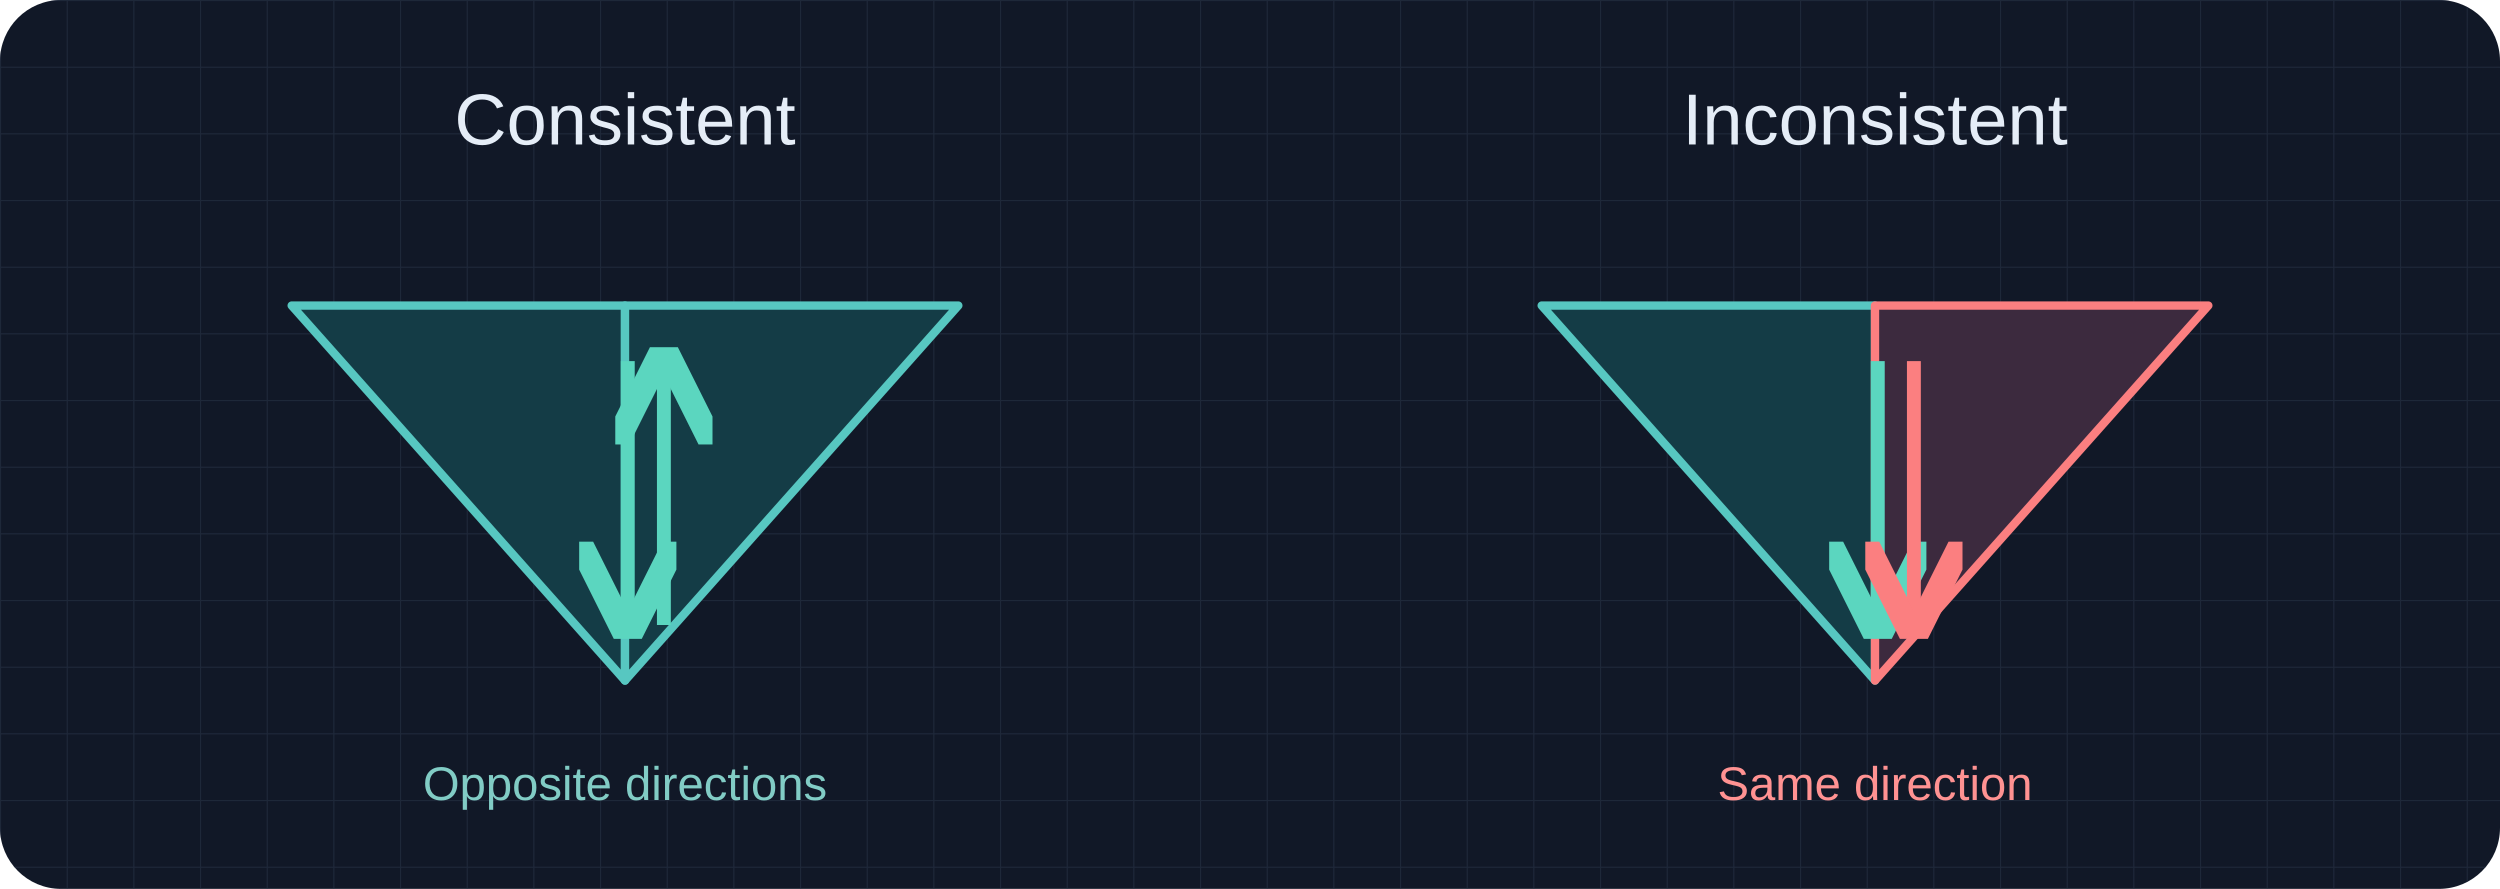
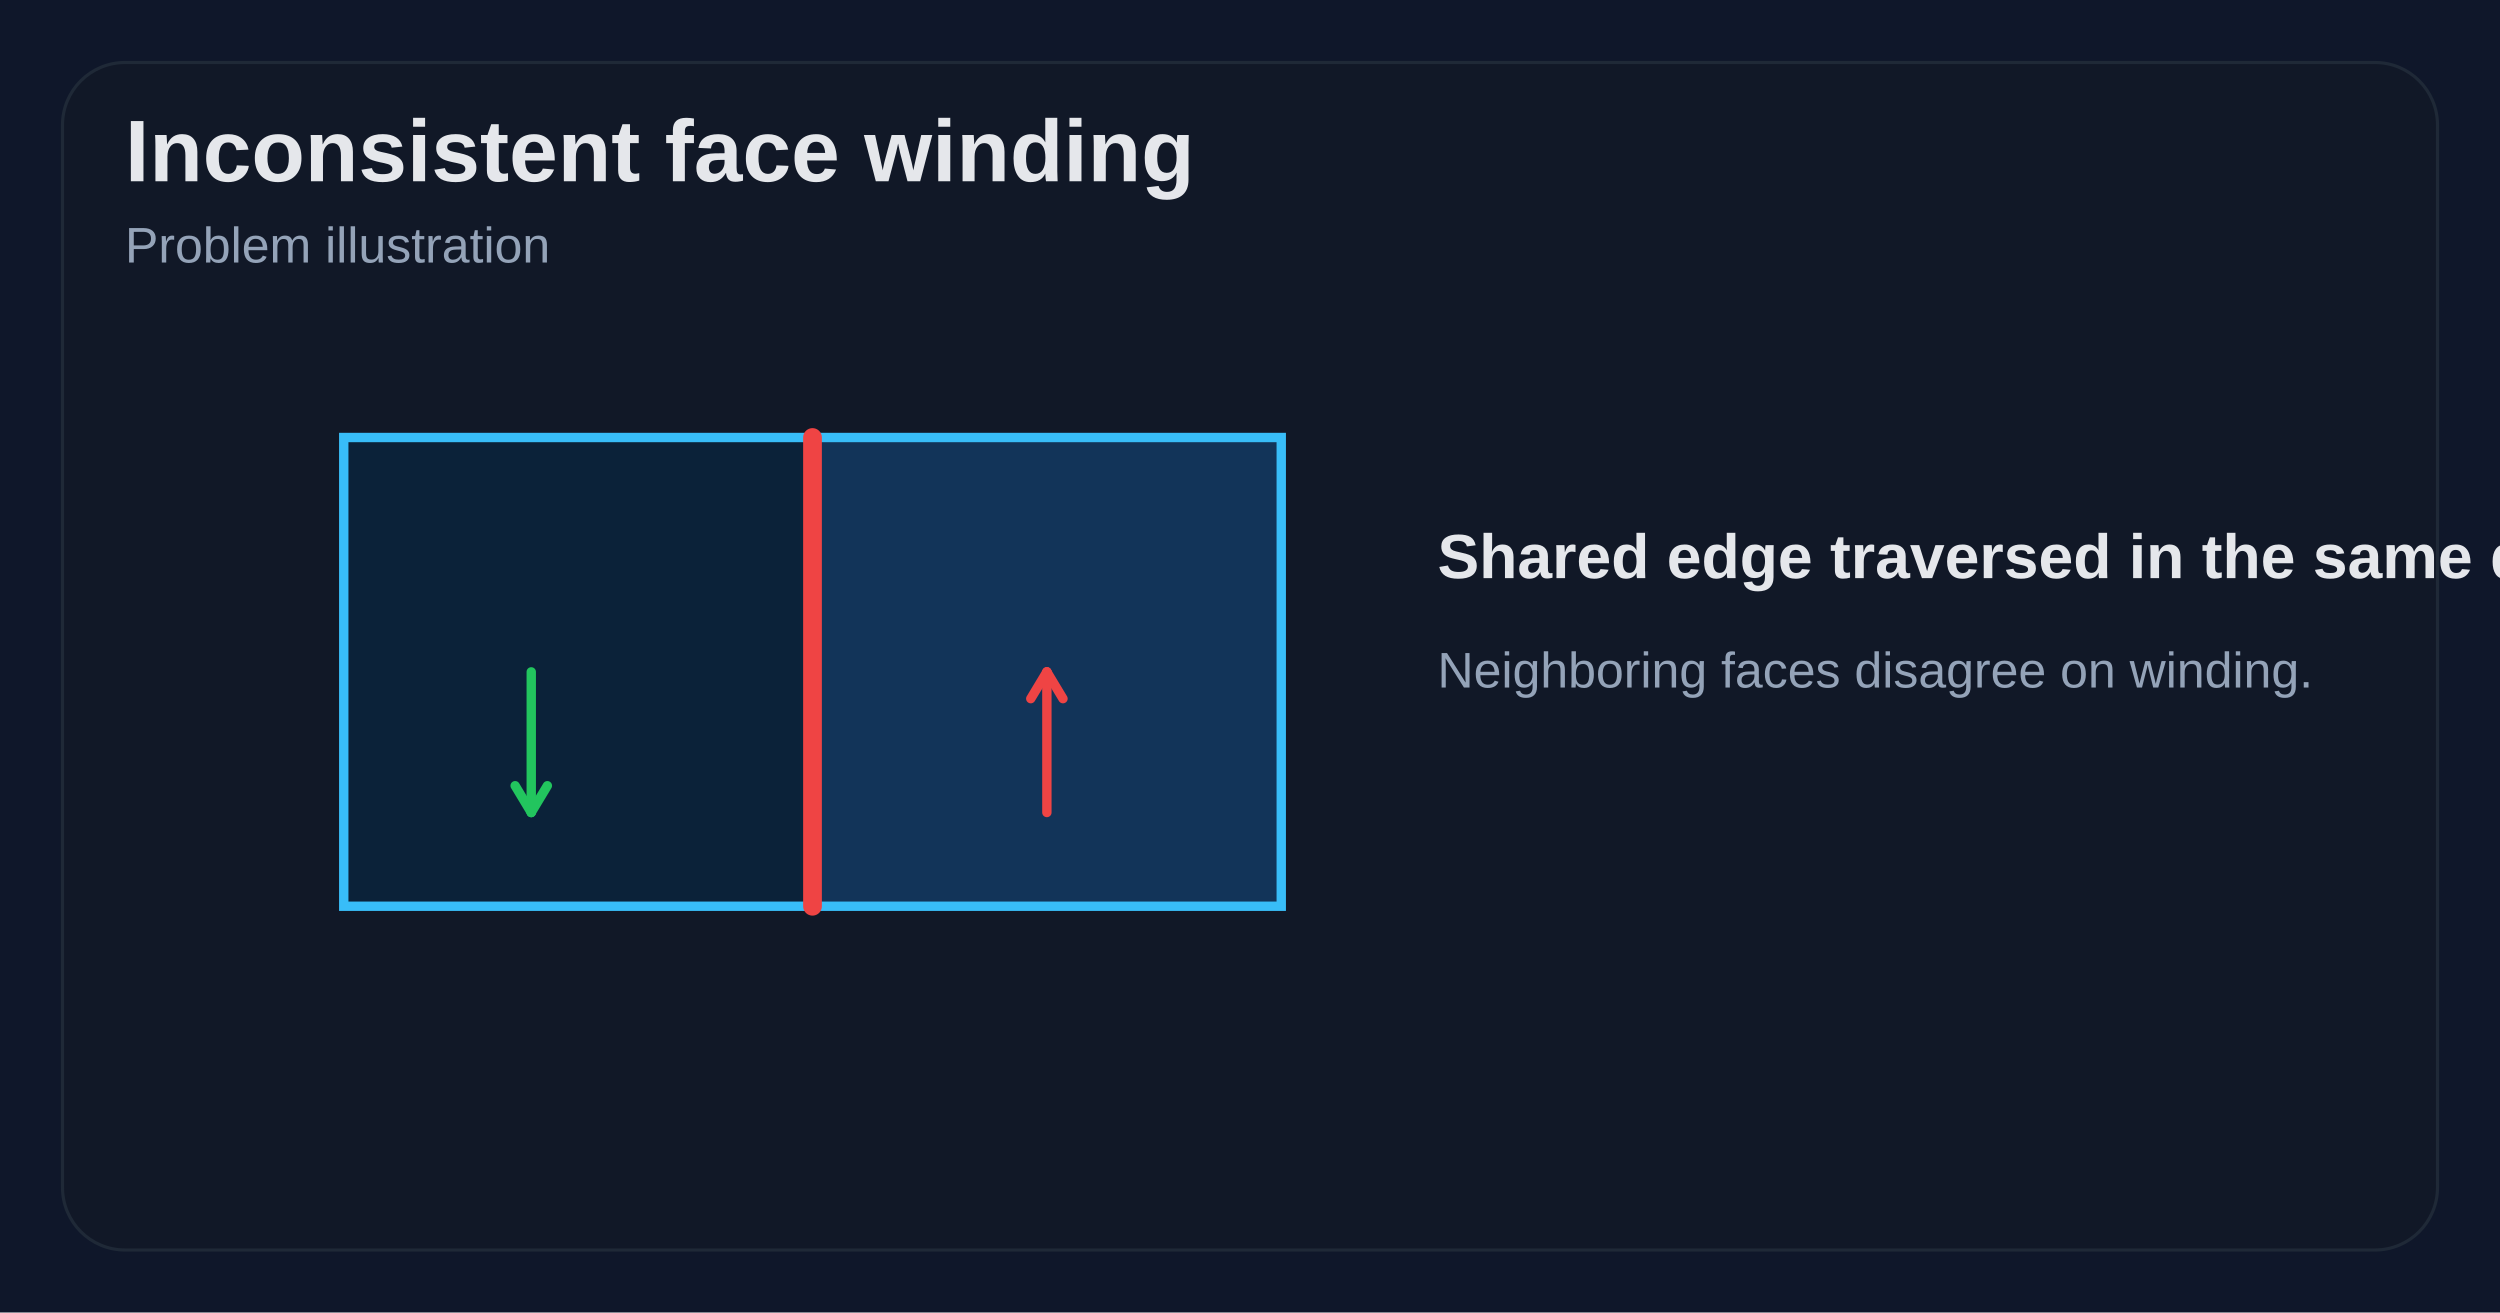
- <svg xmlns="http://www.w3.org/2000/svg" width="900" height="320" viewBox="0 0 900 320" role="img" aria-label="Face winding along shared mesh edge">
-   <defs>
-     <pattern id="grid" width="24" height="24" patternUnits="userSpaceOnUse">
-       <path d="M24 0H0V24" fill="none" stroke="#283347" stroke-width=".8" />
-     </pattern>
-     <marker id="arrow" markerWidth="7" markerHeight="7" refX="6" refY="3.5" orient="auto">
-       <path d="M0 0L7 3.5L0 7" fill="none" stroke="#5bd6bf" stroke-width="1.8" />
-     </marker>
-     <marker id="red" markerWidth="7" markerHeight="7" refX="6" refY="3.5" orient="auto">
-       <path d="M0 0L7 3.5L0 7" fill="none" stroke="#fb7f80" stroke-width="1.8" />
-     </marker>
-   </defs>
-   <rect width="900" height="320" rx="22" fill="#111827" />
-   <rect width="900" height="320" rx="22" fill="url(#grid)" opacity=".58" />
-   <text x="225" y="52" fill="#e5edf7" font-size="26" font-family="Arial, sans-serif" text-anchor="middle">Consistent</text>
-   <polygon points="105,110 225,110 225,245" fill="#143c46" stroke="#57c7c1" stroke-width="3" stroke-linejoin="round" />
-   <polygon points="225,110 345,110 225,245" fill="#143c46" stroke="#57c7c1" stroke-width="3" stroke-linejoin="round" />
-   <path d="M226 130 V225" stroke="#5bd6bf" stroke-width="5" marker-end="url(#arrow)" />
-   <path d="M239 225 V130" stroke="#5bd6bf" stroke-width="5" marker-end="url(#arrow)" />
-   <text x="225" y="288" fill="#81ccc5" font-size="17" font-family="Arial, sans-serif" text-anchor="middle">Opposite directions</text>
-   <text x="675" y="52" fill="#e5edf7" font-size="26" font-family="Arial, sans-serif" text-anchor="middle">Inconsistent</text>
-   <polygon points="555,110 675,110 675,245" fill="#143c46" stroke="#57c7c1" stroke-width="3" stroke-linejoin="round" />
-   <polygon points="675,110 795,110 675,245" fill="#3c2a3e" stroke="#fb7f80" stroke-width="3" stroke-linejoin="round" />
-   <path d="M676 130 V225" stroke="#5bd6bf" stroke-width="5" marker-end="url(#arrow)" />
-   <path d="M689 130 V225" stroke="#fb7f80" stroke-width="5" marker-end="url(#red)" />
-   <text x="675" y="288" fill="#ff9292" font-size="17" font-family="Arial, sans-serif" text-anchor="middle">Same direction</text>
+ <svg xmlns="http://www.w3.org/2000/svg" viewBox="0 0 800 420" width="800" height="420" role="img" aria-labelledby="ttl desc">
+   <rect width="100%" height="100%" fill="#0f172a" />
+   <rect x="20" y="20" width="760" height="380" rx="20" fill="#111827" stroke="#1f2937" />
+   <text x="40" y="58" fill="#e5e7eb" font-size="28" font-family="Arial, Helvetica, sans-serif" font-weight="700">Inconsistent face winding</text>
+   <text x="40" y="84" fill="#94a3b8" font-size="16" font-family="Arial, Helvetica, sans-serif">Problem illustration</text>
+   <polygon points="110,140 260,140 260,290 110,290" fill="#0b2239" stroke="#38bdf8" stroke-width="3" />
+   <polygon points="260,140 410,140 410,290 260,290" fill="#123459" stroke="#38bdf8" stroke-width="3" />
+   <line x1="170" y1="215" x2="170" y2="260" stroke="#22c55e" stroke-width="3" stroke-linecap="round" />
+   <line x1="170" y1="260" x2="164.845" y2="251.431" stroke="#22c55e" stroke-width="3" stroke-linecap="round" />
+   <line x1="170" y1="260" x2="175.155" y2="251.431" stroke="#22c55e" stroke-width="3" stroke-linecap="round" />
+   <line x1="335" y1="260" x2="335" y2="215" stroke="#ef4444" stroke-width="3" stroke-linecap="round" />
+   <line x1="335" y1="215" x2="340.155" y2="223.569" stroke="#ef4444" stroke-width="3" stroke-linecap="round" />
+   <line x1="335" y1="215" x2="329.845" y2="223.569" stroke="#ef4444" stroke-width="3" stroke-linecap="round" />
+   <line x1="260" y1="140" x2="260" y2="290" stroke="#ef4444" stroke-width="6" stroke-linecap="round" />
+   <text x="460" y="185" fill="#e5e7eb" font-size="20" text-anchor="start" font-family="Arial, Helvetica, sans-serif" font-weight="700">Shared edge traversed in the same direction</text>
+   <text x="460" y="220" fill="#94a3b8" font-size="16" text-anchor="start" font-family="Arial, Helvetica, sans-serif" font-weight="400">Neighboring faces disagree on winding.</text>
</svg>
